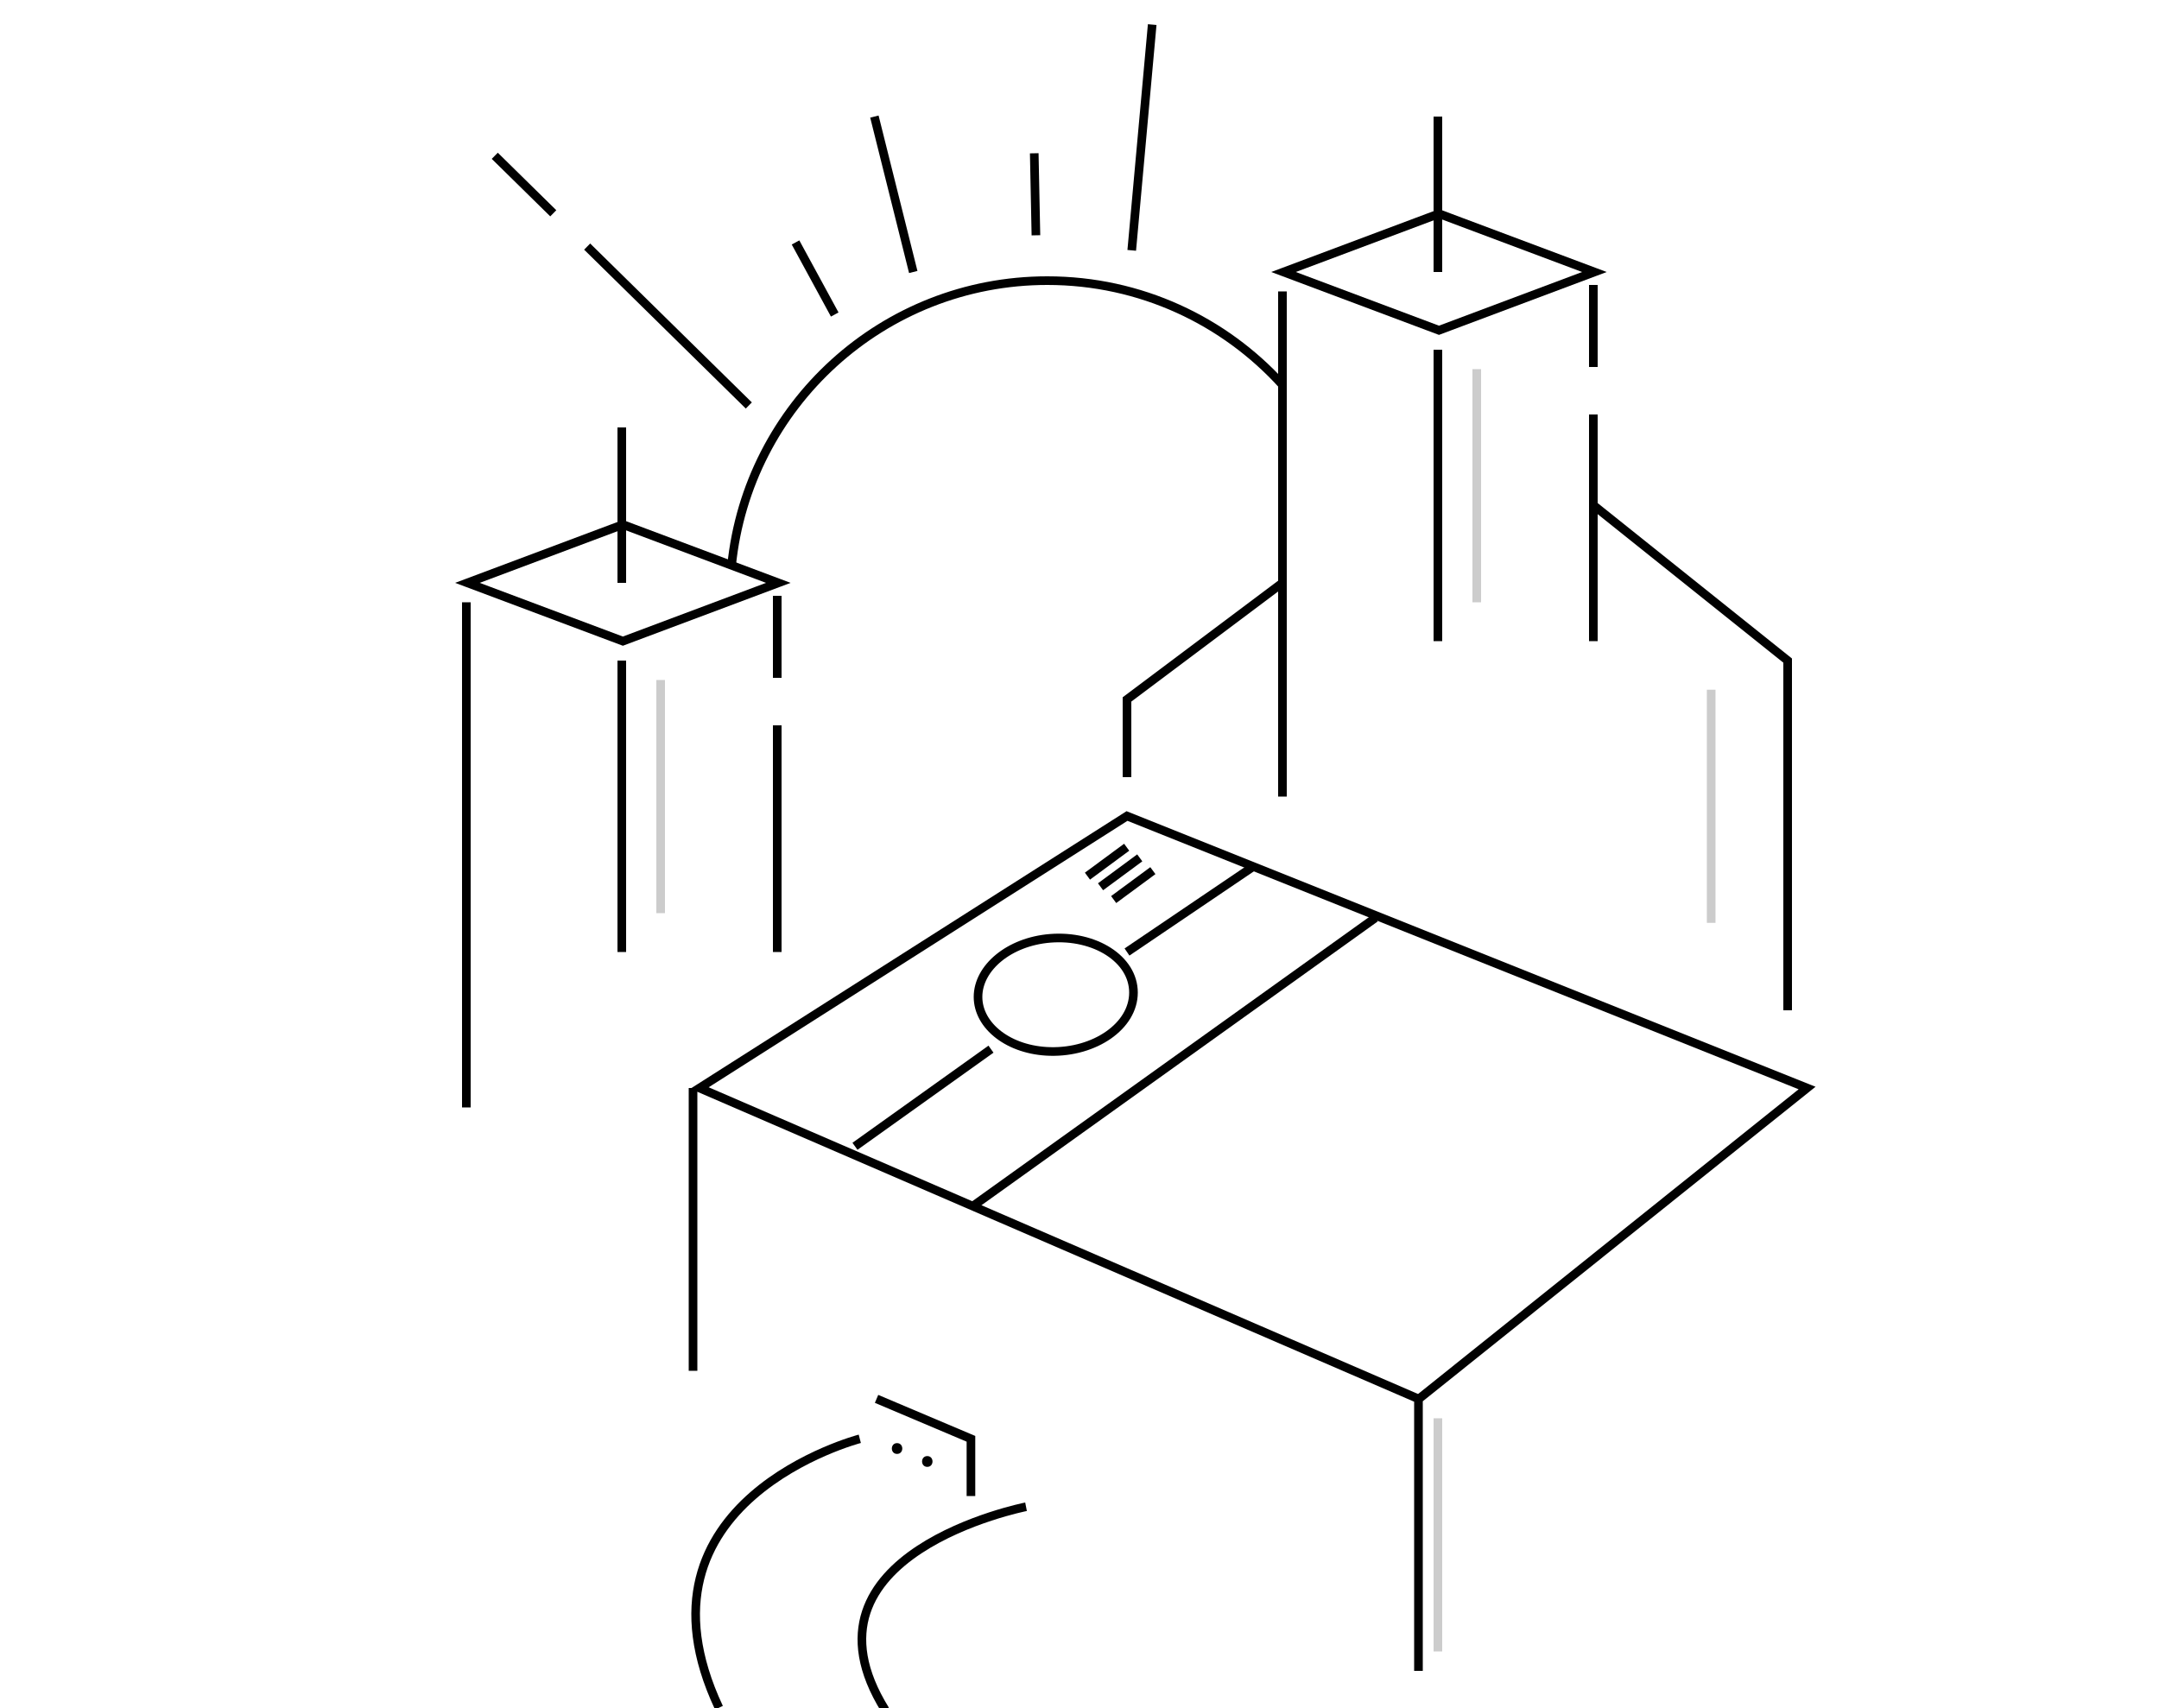
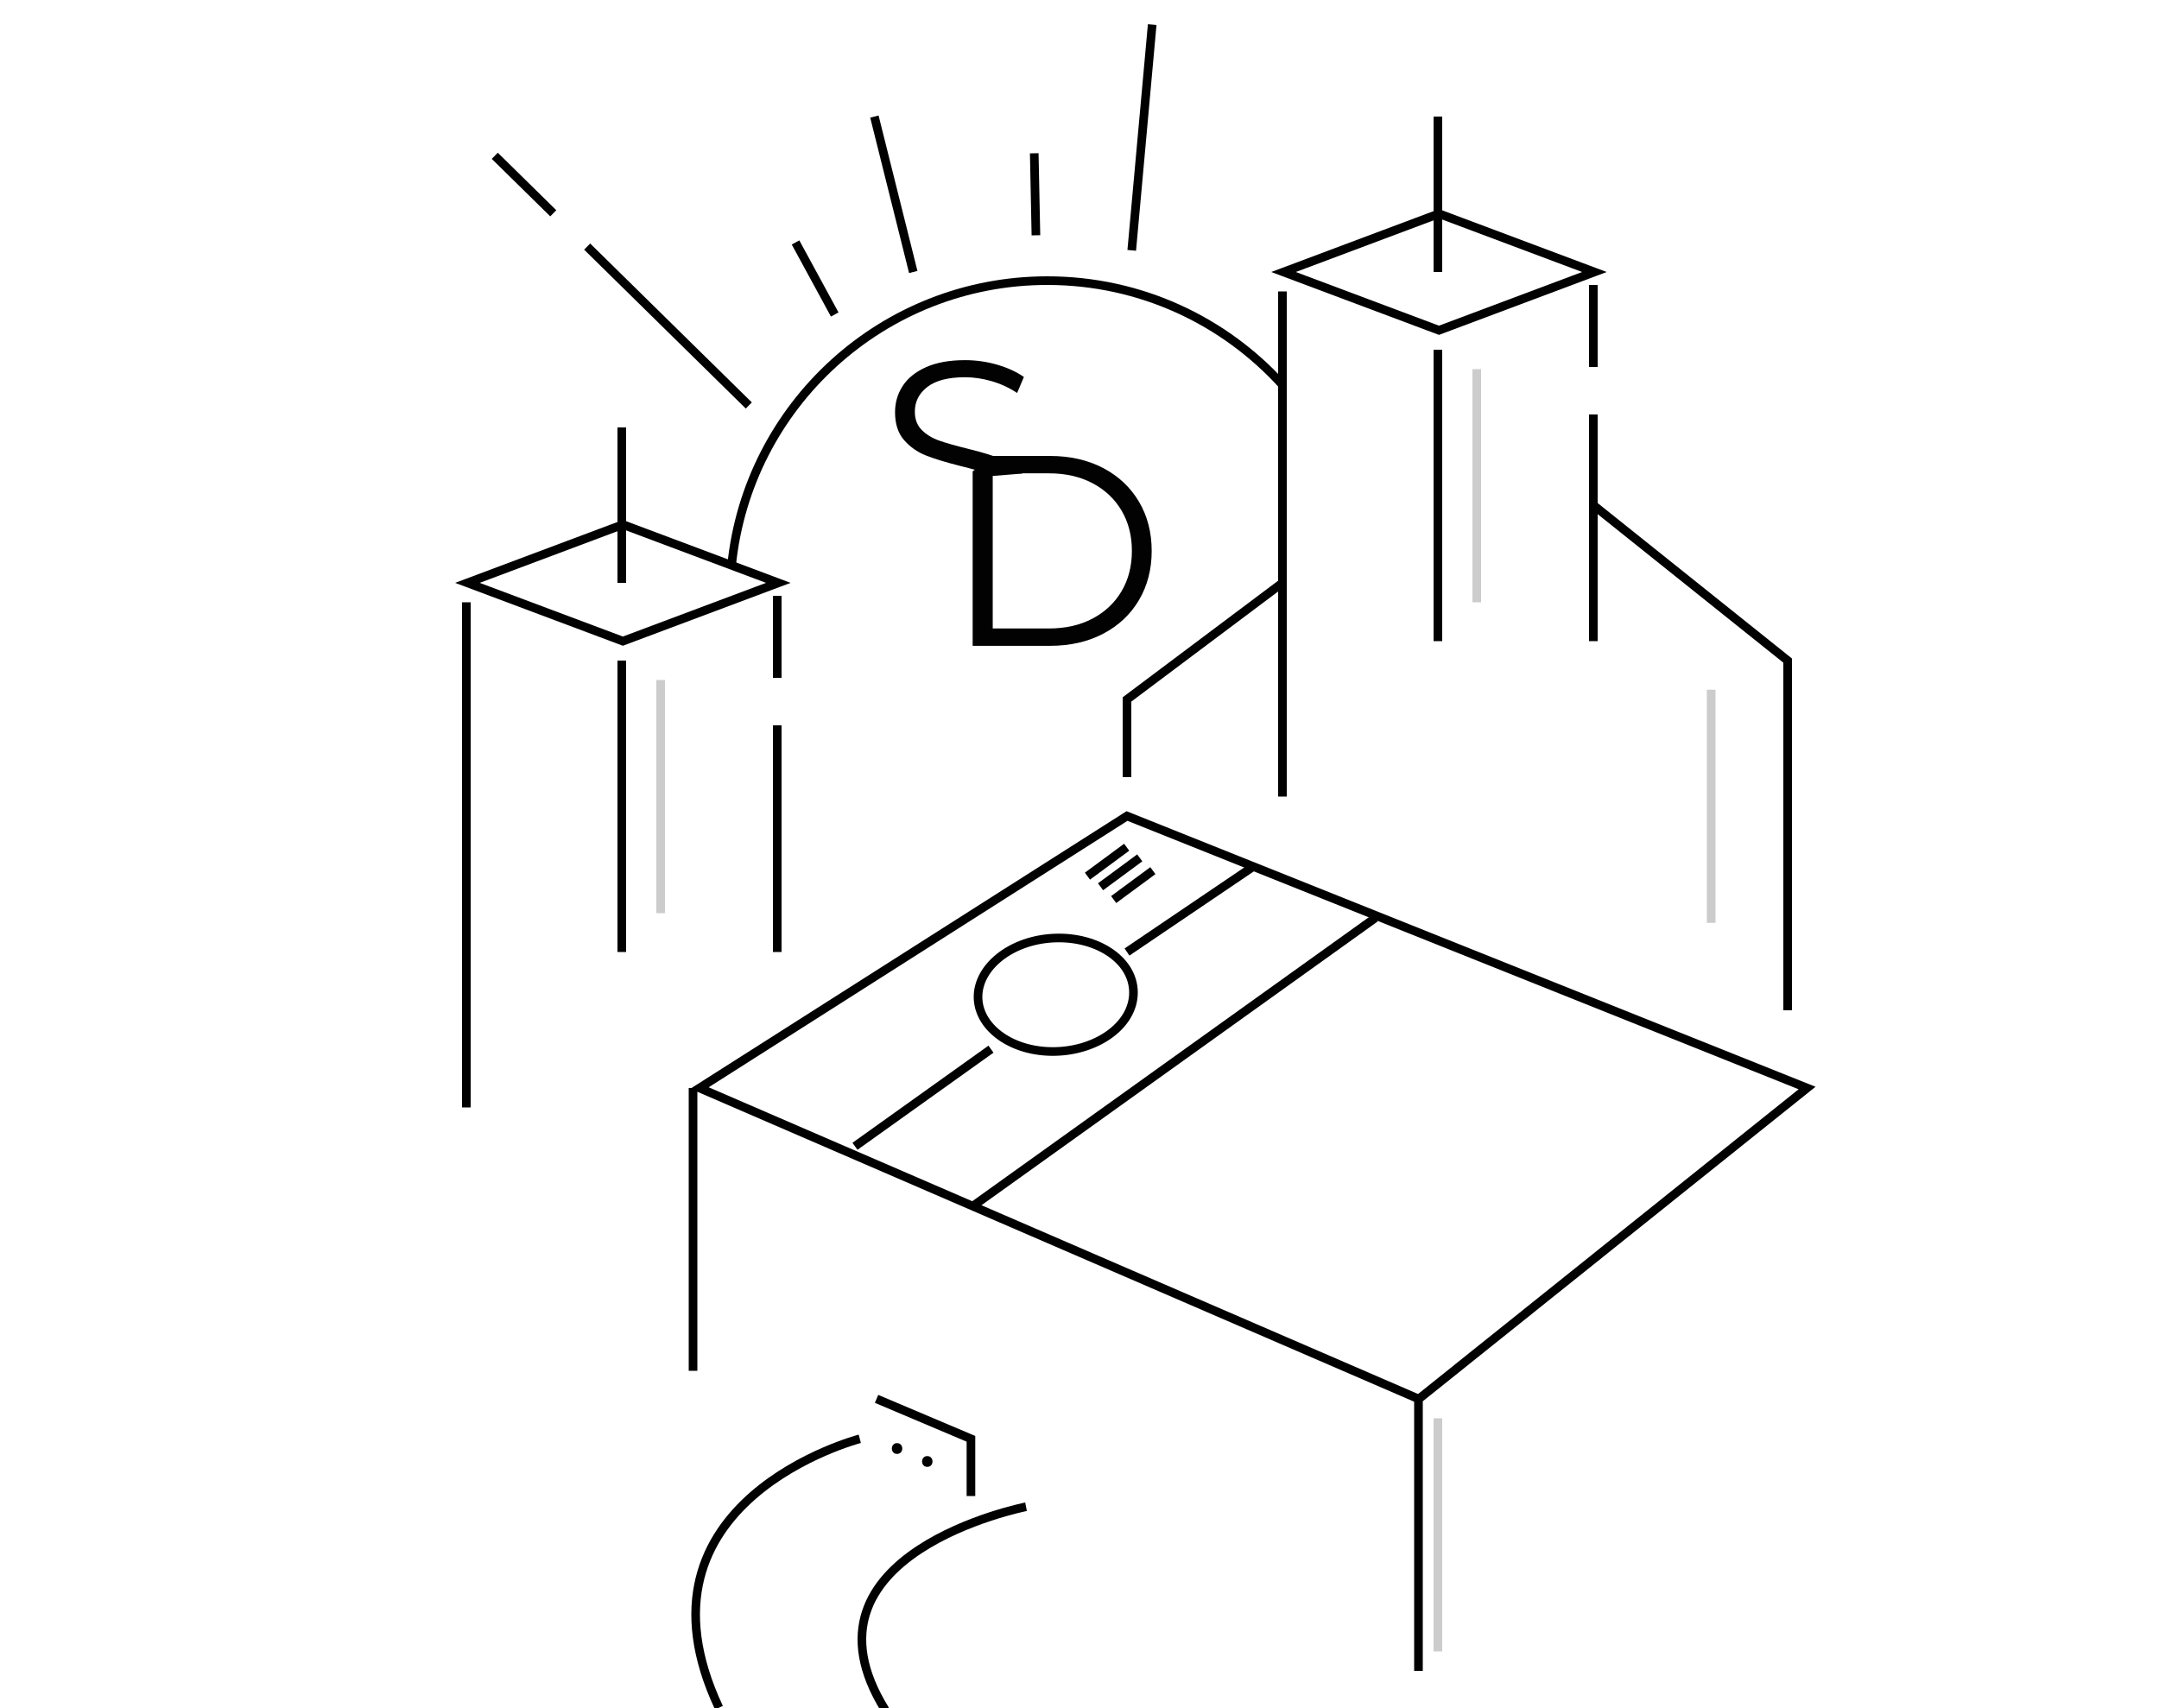
<svg xmlns="http://www.w3.org/2000/svg" version="1.1" id="Layer_1" x="0px" y="0px" width="1000px" height="791.075px" viewBox="0 0 1000 791.075" enable-background="new 0 0 1000 791.075" xml:space="preserve">
  <g>
    <line fill="none" stroke="#010101" stroke-width="4" stroke-miterlimit="10" x1="360" y1="441" x2="360" y2="336" />
    <line fill="none" stroke="#010101" stroke-width="4" stroke-miterlimit="10" x1="360" y1="314" x2="360" y2="276" />
  </g>
  <polygon fill="none" stroke="#010101" stroke-width="4" stroke-miterlimit="10" points="288.5,243 216.5,270 288.5,297 360.5,270   " />
  <line fill="none" stroke="#010101" stroke-width="4" stroke-miterlimit="10" x1="216" y1="513" x2="216" y2="279" />
  <line fill="none" stroke="#010101" stroke-width="4" stroke-miterlimit="10" x1="288" y1="270" x2="288" y2="198" />
  <path fill="#010101" stroke="#010101" stroke-width="4" stroke-miterlimit="10" d="M288.5,306" />
  <line fill="none" stroke="#010101" stroke-width="4" stroke-miterlimit="10" x1="288" y1="306" x2="288" y2="441" />
  <line opacity="0.2" fill="none" stroke="#010101" stroke-width="4" stroke-miterlimit="10" x1="306" y1="315" x2="306" y2="423" />
  <polyline fill="none" stroke="#010101" stroke-width="4" stroke-miterlimit="10" points="655.277,649.529 837,504 792,486 522,378   324,504 657,648 657,774 " />
  <line opacity="0.2" fill="none" stroke="#010101" stroke-width="4" stroke-miterlimit="10" x1="666" y1="657" x2="666" y2="765" />
  <g>
    <line fill="none" stroke="#010101" stroke-width="4" stroke-miterlimit="10" x1="738" y1="297" x2="738" y2="192" />
    <line fill="none" stroke="#010101" stroke-width="4" stroke-miterlimit="10" x1="738" y1="170" x2="738" y2="132" />
  </g>
  <polygon fill="none" stroke="#010101" stroke-width="4" stroke-miterlimit="10" points="666.5,99 594.5,126 666.5,153 738.5,126 " />
  <line fill="none" stroke="#010101" stroke-width="4" stroke-miterlimit="10" x1="594" y1="369" x2="594" y2="135" />
  <line fill="none" stroke="#010101" stroke-width="4" stroke-miterlimit="10" x1="666" y1="126" x2="666" y2="54" />
  <path fill="#010101" stroke="#010101" stroke-width="4" stroke-miterlimit="10" d="M666.5,162" />
  <line fill="none" stroke="#010101" stroke-width="4" stroke-miterlimit="10" x1="666" y1="162" x2="666" y2="297" />
  <line opacity="0.2" fill="none" stroke="#010101" stroke-width="4" stroke-miterlimit="10" x1="684" y1="171" x2="684" y2="279" />
  <polyline fill="none" stroke="#010101" stroke-width="4" stroke-miterlimit="10" points="738,234 828,306 828,468 " />
  <polyline fill="none" stroke="#010101" stroke-width="4" stroke-miterlimit="10" points="594,270 522,324 522,360 " />
  <path display="none" fill="none" stroke="#010101" stroke-width="6" stroke-miterlimit="10" d="M738,765  c4.971,44.735-27.266,85.029-72,90c-35.788,3.977-68.023-21.812-72-57.6c-3.182-28.631,17.449-54.419,46.08-57.601  c22.904-2.545,43.535,13.96,46.08,36.864c2.036,18.323-11.168,34.828-29.491,36.864c-14.659,1.628-27.862-8.935-29.491-23.594  c-1.303-11.727,7.147-22.29,18.874-23.593c9.382-1.042,17.832,5.718,18.875,15.1c0.833,7.505-4.575,14.266-12.08,15.1  c-6.004,0.667-11.412-3.659-12.079-9.664" />
  <line fill="none" stroke="#010101" stroke-width="4" stroke-miterlimit="10" x1="396" y1="531" x2="459" y2="486" />
  <line fill="none" stroke="#010101" stroke-width="4" stroke-miterlimit="10" x1="522" y1="441" x2="580.5" y2="401.4" />
  <path fill="none" stroke="#010101" stroke-width="4" stroke-miterlimit="10" d="M525,459.788c0,15.582-17.967,27.783-38.557,27.29  C467.408,486.622,453,475.32,453,461.805c0-13.515,14.408-25.624,33.443-27.146C507.033,433.013,525,444.207,525,459.788z" />
  <line fill="none" stroke="#010101" stroke-width="4" stroke-miterlimit="10" x1="503.683" y1="405.859" x2="521.847" y2="392.46" />
  <line fill="none" stroke="#010101" stroke-width="4" stroke-miterlimit="10" x1="515.82" y1="416.707" x2="533.985" y2="403.309" />
  <line fill="none" stroke="#010101" stroke-width="4" stroke-miterlimit="10" x1="509.745" y1="410.782" x2="527.909" y2="397.384" />
  <path display="none" fill="none" stroke="#010101" stroke-width="4" stroke-miterlimit="10" d="M224.104,287.101  c0,0,245.589-362.982,580.272,0" />
  <line opacity="0.2" fill="none" stroke="#010101" stroke-width="4" stroke-miterlimit="10" x1="792.576" y1="319.5" x2="792.576" y2="427.5" />
  <path fill="none" stroke="#010101" stroke-width="4" stroke-miterlimit="10" d="M338.851,261.97  C346.378,187.844,408.98,130,485.092,130c43.183,0,82.018,18.62,108.912,48.27" />
  <g>
    <line fill="none" stroke="#010101" stroke-width="4" stroke-miterlimit="10" x1="346.834" y1="187.834" x2="271.954" y2="114.227" />
    <line fill="none" stroke="#010101" stroke-width="4" stroke-miterlimit="10" x1="256.265" y1="98.805" x2="229.166" y2="72.166" />
  </g>
  <line fill="none" stroke="#010101" stroke-width="4" stroke-miterlimit="10" x1="449.719" y1="559.338" x2="637" y2="425.2" />
  <line fill="none" stroke="#010101" stroke-width="4" stroke-miterlimit="10" x1="386.626" y1="145.692" x2="368.474" y2="112.308" />
  <line fill="none" stroke="#010101" stroke-width="4" stroke-miterlimit="10" x1="423" y1="126" x2="405" y2="54" />
  <g>
    <line fill="none" stroke="#010101" stroke-width="4" stroke-miterlimit="10" x1="524.195" y1="115.972" x2="533.671" y2="11.399" />
    <line fill="none" stroke="#010101" stroke-width="4" stroke-miterlimit="10" x1="535.658" y1="-10.511" x2="539.088" y2="-48.355" />
  </g>
  <line fill="none" stroke="#010101" stroke-width="4" stroke-miterlimit="10" x1="479.816" y1="108.996" x2="479.039" y2="71.003" />
  <line fill="none" stroke="#010101" stroke-width="4" stroke-miterlimit="10" x1="321" y1="504" x2="321" y2="635" />
  <g display="none">
    <line display="inline" fill="none" stroke="#010101" stroke-width="4" stroke-miterlimit="10" x1="351.859" y1="553.1" x2="361.859" y2="558.1" />
    <line display="inline" fill="none" stroke="#010101" stroke-width="4" stroke-miterlimit="10" x1="351.859" y1="565.1" x2="361.859" y2="570.1" />
    <line display="inline" fill="none" stroke="#010101" stroke-width="4" stroke-miterlimit="10" x1="351.859" y1="576.1" x2="361.859" y2="581.1" />
    <g display="inline">
      <line fill="none" stroke="#010101" stroke-width="4" stroke-miterlimit="10" x1="351.859" y1="553.1" x2="361.859" y2="558.1" />
      <line fill="none" stroke="#010101" stroke-width="4" stroke-miterlimit="10" x1="351.859" y1="565.1" x2="361.859" y2="570.1" />
      <line fill="none" stroke="#010101" stroke-width="4" stroke-miterlimit="10" x1="351.859" y1="576.1" x2="361.859" y2="581.1" />
    </g>
    <line display="inline" fill="none" stroke="#010101" stroke-width="4" stroke-miterlimit="10" x1="370.859" y1="562.1" x2="380.859" y2="567.1" />
    <line display="inline" fill="none" stroke="#010101" stroke-width="4" stroke-miterlimit="10" x1="370.859" y1="574.1" x2="380.859" y2="579.1" />
    <line display="inline" fill="none" stroke="#010101" stroke-width="4" stroke-miterlimit="10" x1="370.859" y1="585.1" x2="380.859" y2="590.1" />
    <line display="inline" fill="none" stroke="#010101" stroke-width="4" stroke-miterlimit="10" x1="388.859" y1="570.1" x2="398.859" y2="575.1" />
    <line display="inline" fill="none" stroke="#010101" stroke-width="4" stroke-miterlimit="10" x1="388.859" y1="582.1" x2="398.859" y2="587.1" />
    <line display="inline" fill="none" stroke="#010101" stroke-width="4" stroke-miterlimit="10" x1="388.859" y1="593.1" x2="398.859" y2="598.1" />
  </g>
  <g display="none">
    <line display="inline" fill="none" stroke="#010101" stroke-width="4" stroke-miterlimit="10" x1="562.578" y1="641" x2="572.578" y2="646" />
    <line display="inline" fill="none" stroke="#010101" stroke-width="4" stroke-miterlimit="10" x1="562.578" y1="653" x2="572.578" y2="658" />
    <line display="inline" fill="none" stroke="#010101" stroke-width="4" stroke-miterlimit="10" x1="562.578" y1="664" x2="572.578" y2="669" />
    <g display="inline">
      <line fill="none" stroke="#010101" stroke-width="4" stroke-miterlimit="10" x1="562.578" y1="641" x2="572.578" y2="646" />
      <line fill="none" stroke="#010101" stroke-width="4" stroke-miterlimit="10" x1="562.578" y1="653" x2="572.578" y2="658" />
      <line fill="none" stroke="#010101" stroke-width="4" stroke-miterlimit="10" x1="562.578" y1="664" x2="572.578" y2="669" />
    </g>
    <line display="inline" fill="none" stroke="#010101" stroke-width="4" stroke-miterlimit="10" x1="581.578" y1="650" x2="591.578" y2="655" />
    <line display="inline" fill="none" stroke="#010101" stroke-width="4" stroke-miterlimit="10" x1="581.578" y1="662" x2="591.578" y2="667" />
    <line display="inline" fill="none" stroke="#010101" stroke-width="4" stroke-miterlimit="10" x1="581.578" y1="673" x2="591.578" y2="678" />
    <line display="inline" fill="none" stroke="#010101" stroke-width="4" stroke-miterlimit="10" x1="599.578" y1="658" x2="609.578" y2="663" />
    <line display="inline" fill="none" stroke="#010101" stroke-width="4" stroke-miterlimit="10" x1="599.578" y1="670" x2="609.578" y2="675" />
    <line display="inline" fill="none" stroke="#010101" stroke-width="4" stroke-miterlimit="10" x1="599.578" y1="681" x2="609.578" y2="686" />
  </g>
  <path fill="none" stroke="#010101" stroke-width="4" stroke-miterlimit="10" d="M398.234,666.5c0,0-110.234,28.65-65.234,124.575" />
  <path fill="none" stroke="#010101" stroke-width="4" stroke-miterlimit="10" d="M475.234,697.979c0,0-110.234,21.641-65.234,94.097" />
  <polyline fill="none" stroke="#010101" stroke-width="4" stroke-miterlimit="10" points="449.719,693 449.719,666.5 406,648 " />
  <g>
    <g>
      <path fill="#010101" d="M429.5,679.5c3.224,0,3.224-5,0-5S426.276,679.5,429.5,679.5L429.5,679.5z" />
    </g>
  </g>
  <g>
    <g>
      <path fill="#010101" d="M415.5,673.5c3.224,0,3.224-5,0-5S412.276,673.5,415.5,673.5L415.5,673.5z" />
    </g>
  </g>
  <path fill="none" stroke="#010101" stroke-miterlimit="10" d="M489,623" />
+   <g id="Layer_2">
+     <g>
+       <line fill="none" x1="451.225" y1="217.833" x2="451.225" y2="217.129" />
+       <path fill="#020202" d="M473.567,219.364c-2.73-3.049-6.04-5.34-9.94-6.86c-3.977-1.548-9.191-3.121-15.643-4.711    c-5.444-1.339-9.78-2.576-13.004-3.707c-3.225-1.131-5.905-2.765-8.041-4.901c-2.138-2.135-3.204-4.963-3.204-8.48    c0-4.689,1.945-8.521,5.842-11.497c3.896-2.974,9.693-4.461,17.404-4.461c4.02,0,8.122,0.608,12.313,1.82    c4.188,1.217,8.125,3.038,11.811,5.468l3.143-7.415c-3.519-2.429-7.688-4.333-12.503-5.718c-4.818-1.383-9.74-2.071-14.764-2.071    c-7.207,0-13.237,1.089-18.097,3.265c-4.856,2.18-8.459,5.09-10.805,8.733c-2.345,3.643-3.517,7.687-3.517,12.125    c0,5.444,1.4,9.76,4.209,12.94c2.806,3.186,6.177,5.551,10.112,7.1c3.938,1.551,9.216,3.164,15.832,4.837    c5.53,1.342,9.844,2.577,12.943,3.708c0.754,0.273,1.47,0.588,2.155,0.933" />
+       <path fill="#020202" d="M472.973,219.423c0.115-0.016,0.231-0.029,0.349-0.04" />
+       <path fill="#020202" d="M471.249,219.338" />
+       <path fill="#020202" d="M470.266,219.435c0.121-0.018,0.243-0.034,0.367-0.047" />
+       <path fill="#020202" d="M469.054,219.327c0.109,0,0.215,0.004,0.321,0.01" />
+     </g>
+     <text transform="matrix(1 0 0 1 426.1572 233.9761)" display="none" fill="#020202" enable-background="new    " font-family="'ArialMT'" font-size="12">D</text>
+     <g>
+       <path fill="#020202" d="M460.037,211.213h26.283c9.299,0,17.51,1.865,24.631,5.592c7.115,3.729,12.645,8.921,16.586,15.58    c3.936,6.659,5.9,14.263,5.9,22.806c0,8.542-1.967,16.146-5.9,22.807c-3.939,6.658-9.471,11.854-16.586,15.58    c-7.121,3.729-15.332,5.592-24.631,5.592h-35.809v-80.824 M485.82,291.126c7.706,0,14.448-1.526,20.229-4.586    c5.779-3.06,10.26-7.289,13.441-12.689c3.186-5.4,4.775-11.623,4.775-18.659s-1.592-13.257-4.775-18.659    c-3.184-5.402-7.662-9.632-13.441-12.688c-5.781-3.059-12.523-4.586-20.229-4.586h-26.009v71.872L485.82,291.126L485.82,291.126z" />
+       <line fill="none" x1="450.512" y1="218.343" x2="450.512" y2="217.322" />
+       <path fill="#020202" d="M460.037,211.213" />
+     </g>
+     <path fill="#020202" d="M448.985,210.751" />
+   </g>
</svg>
